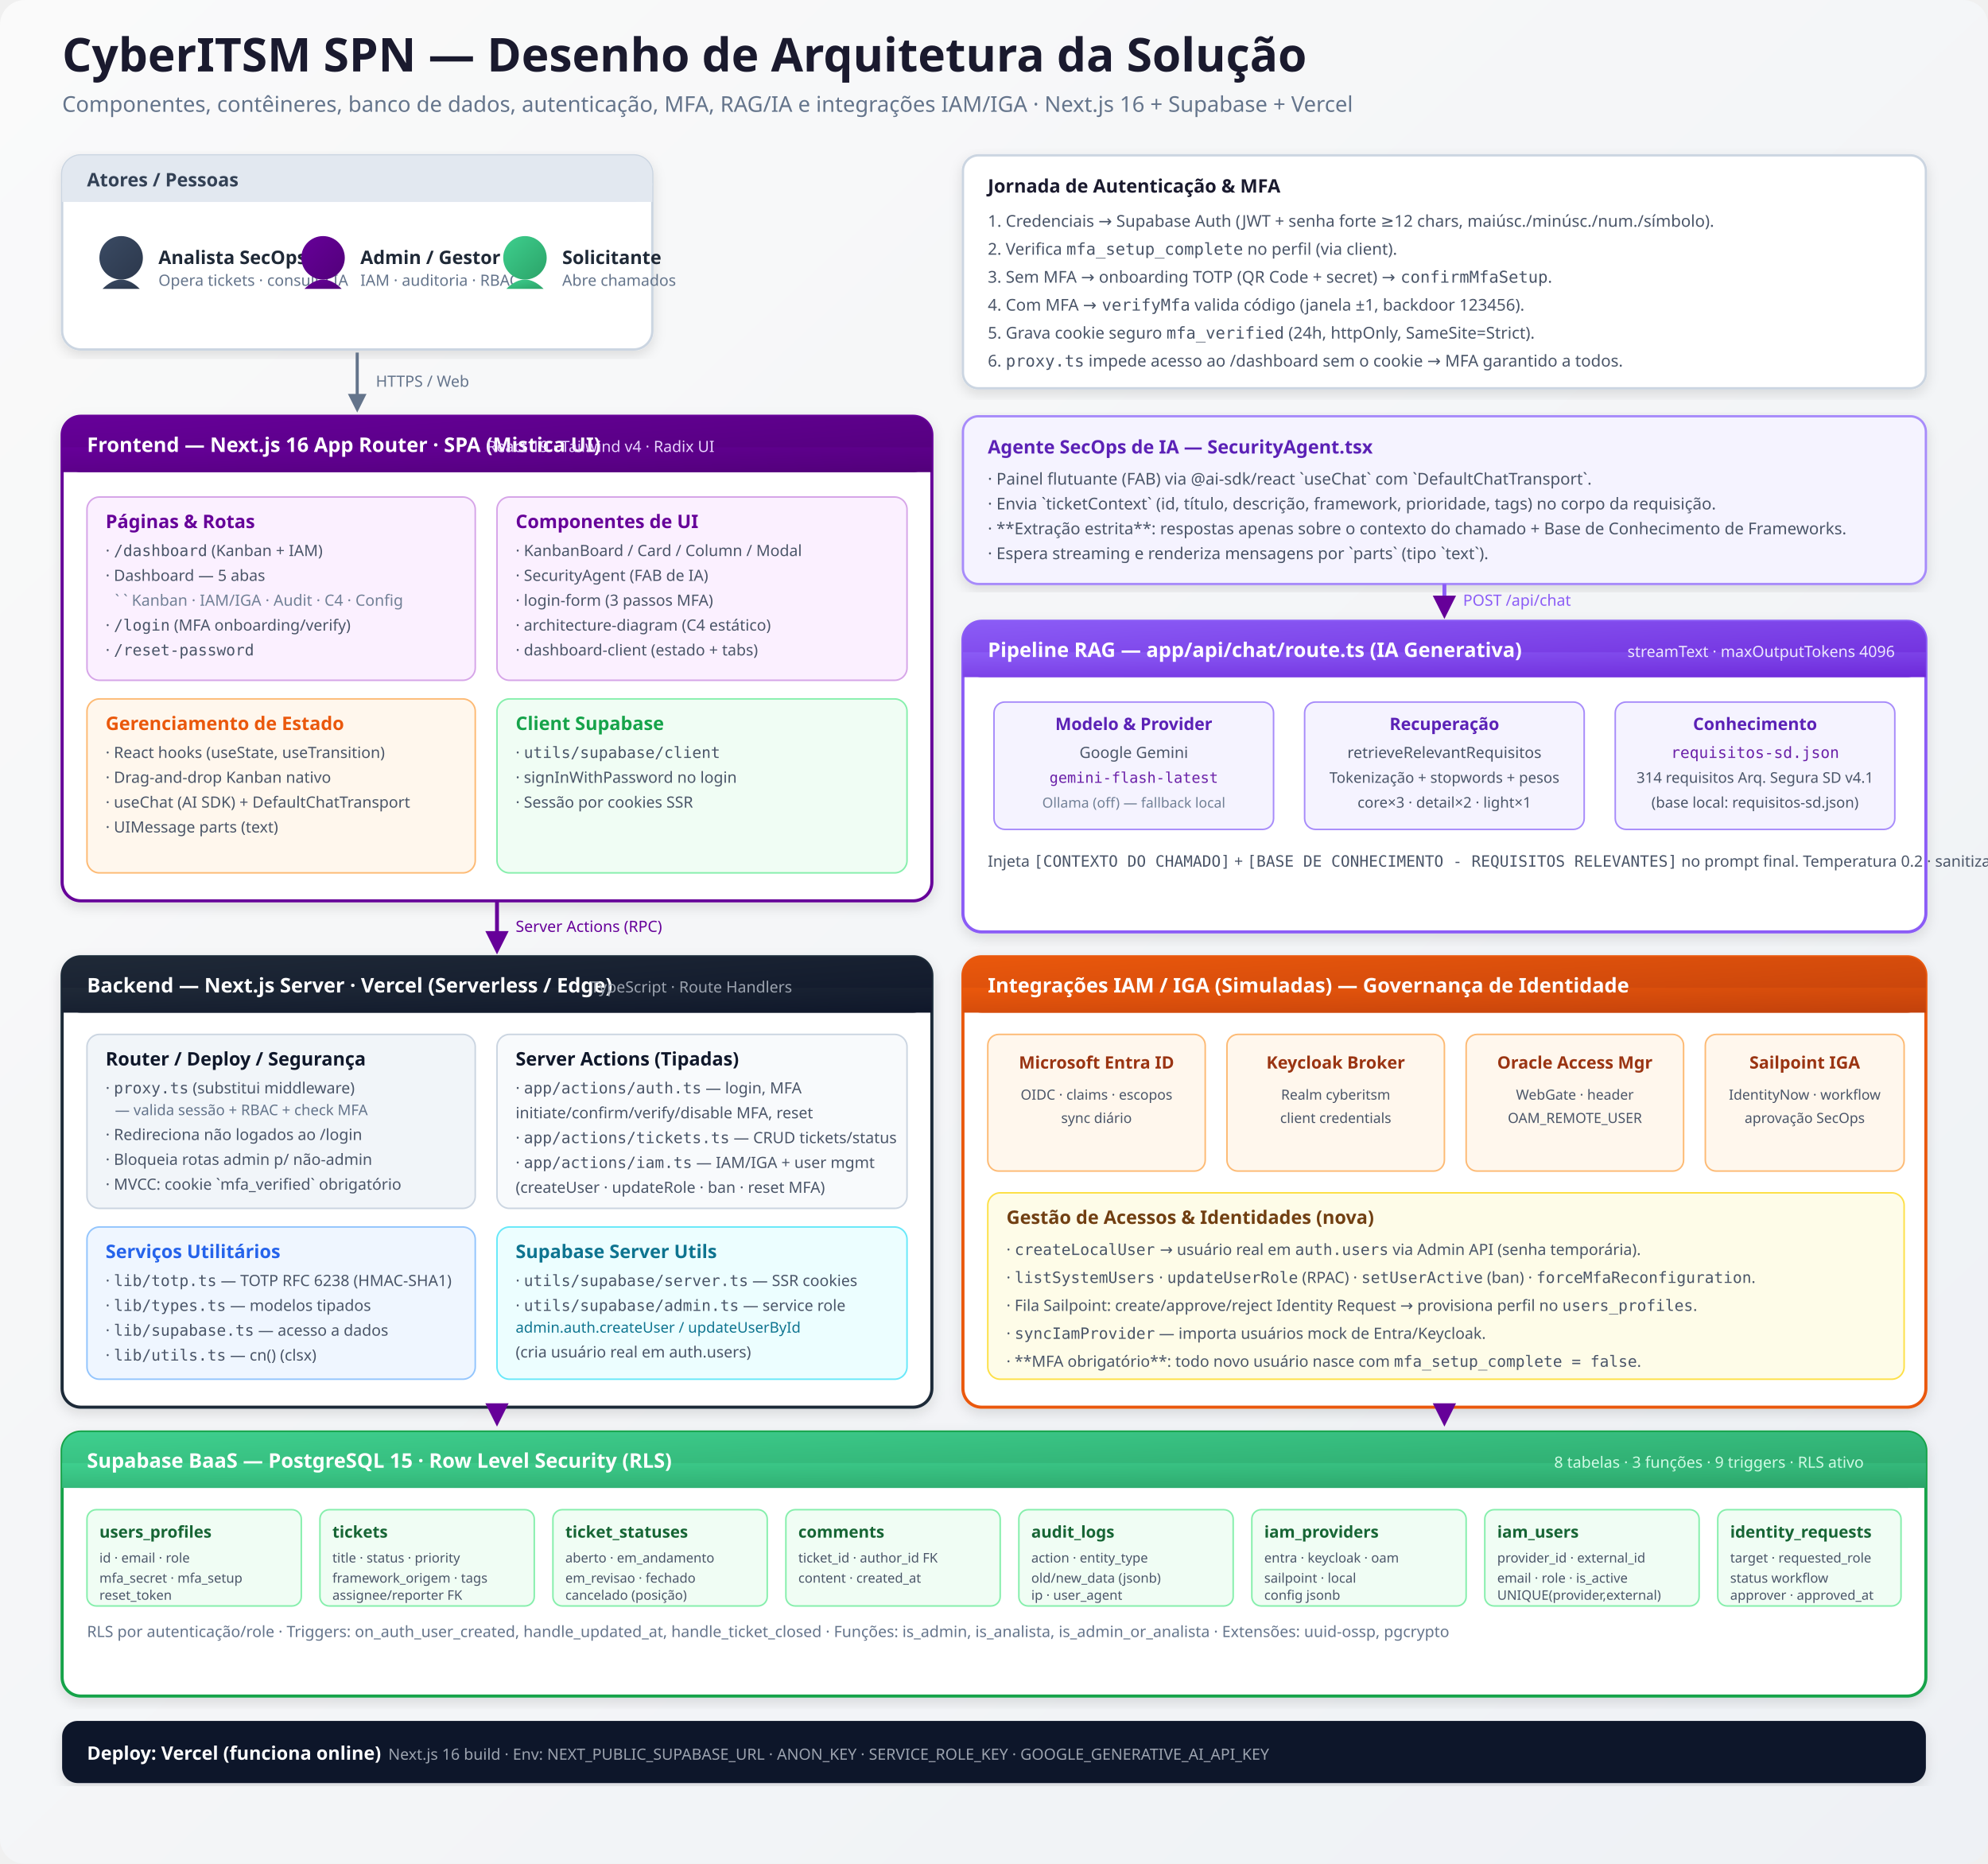
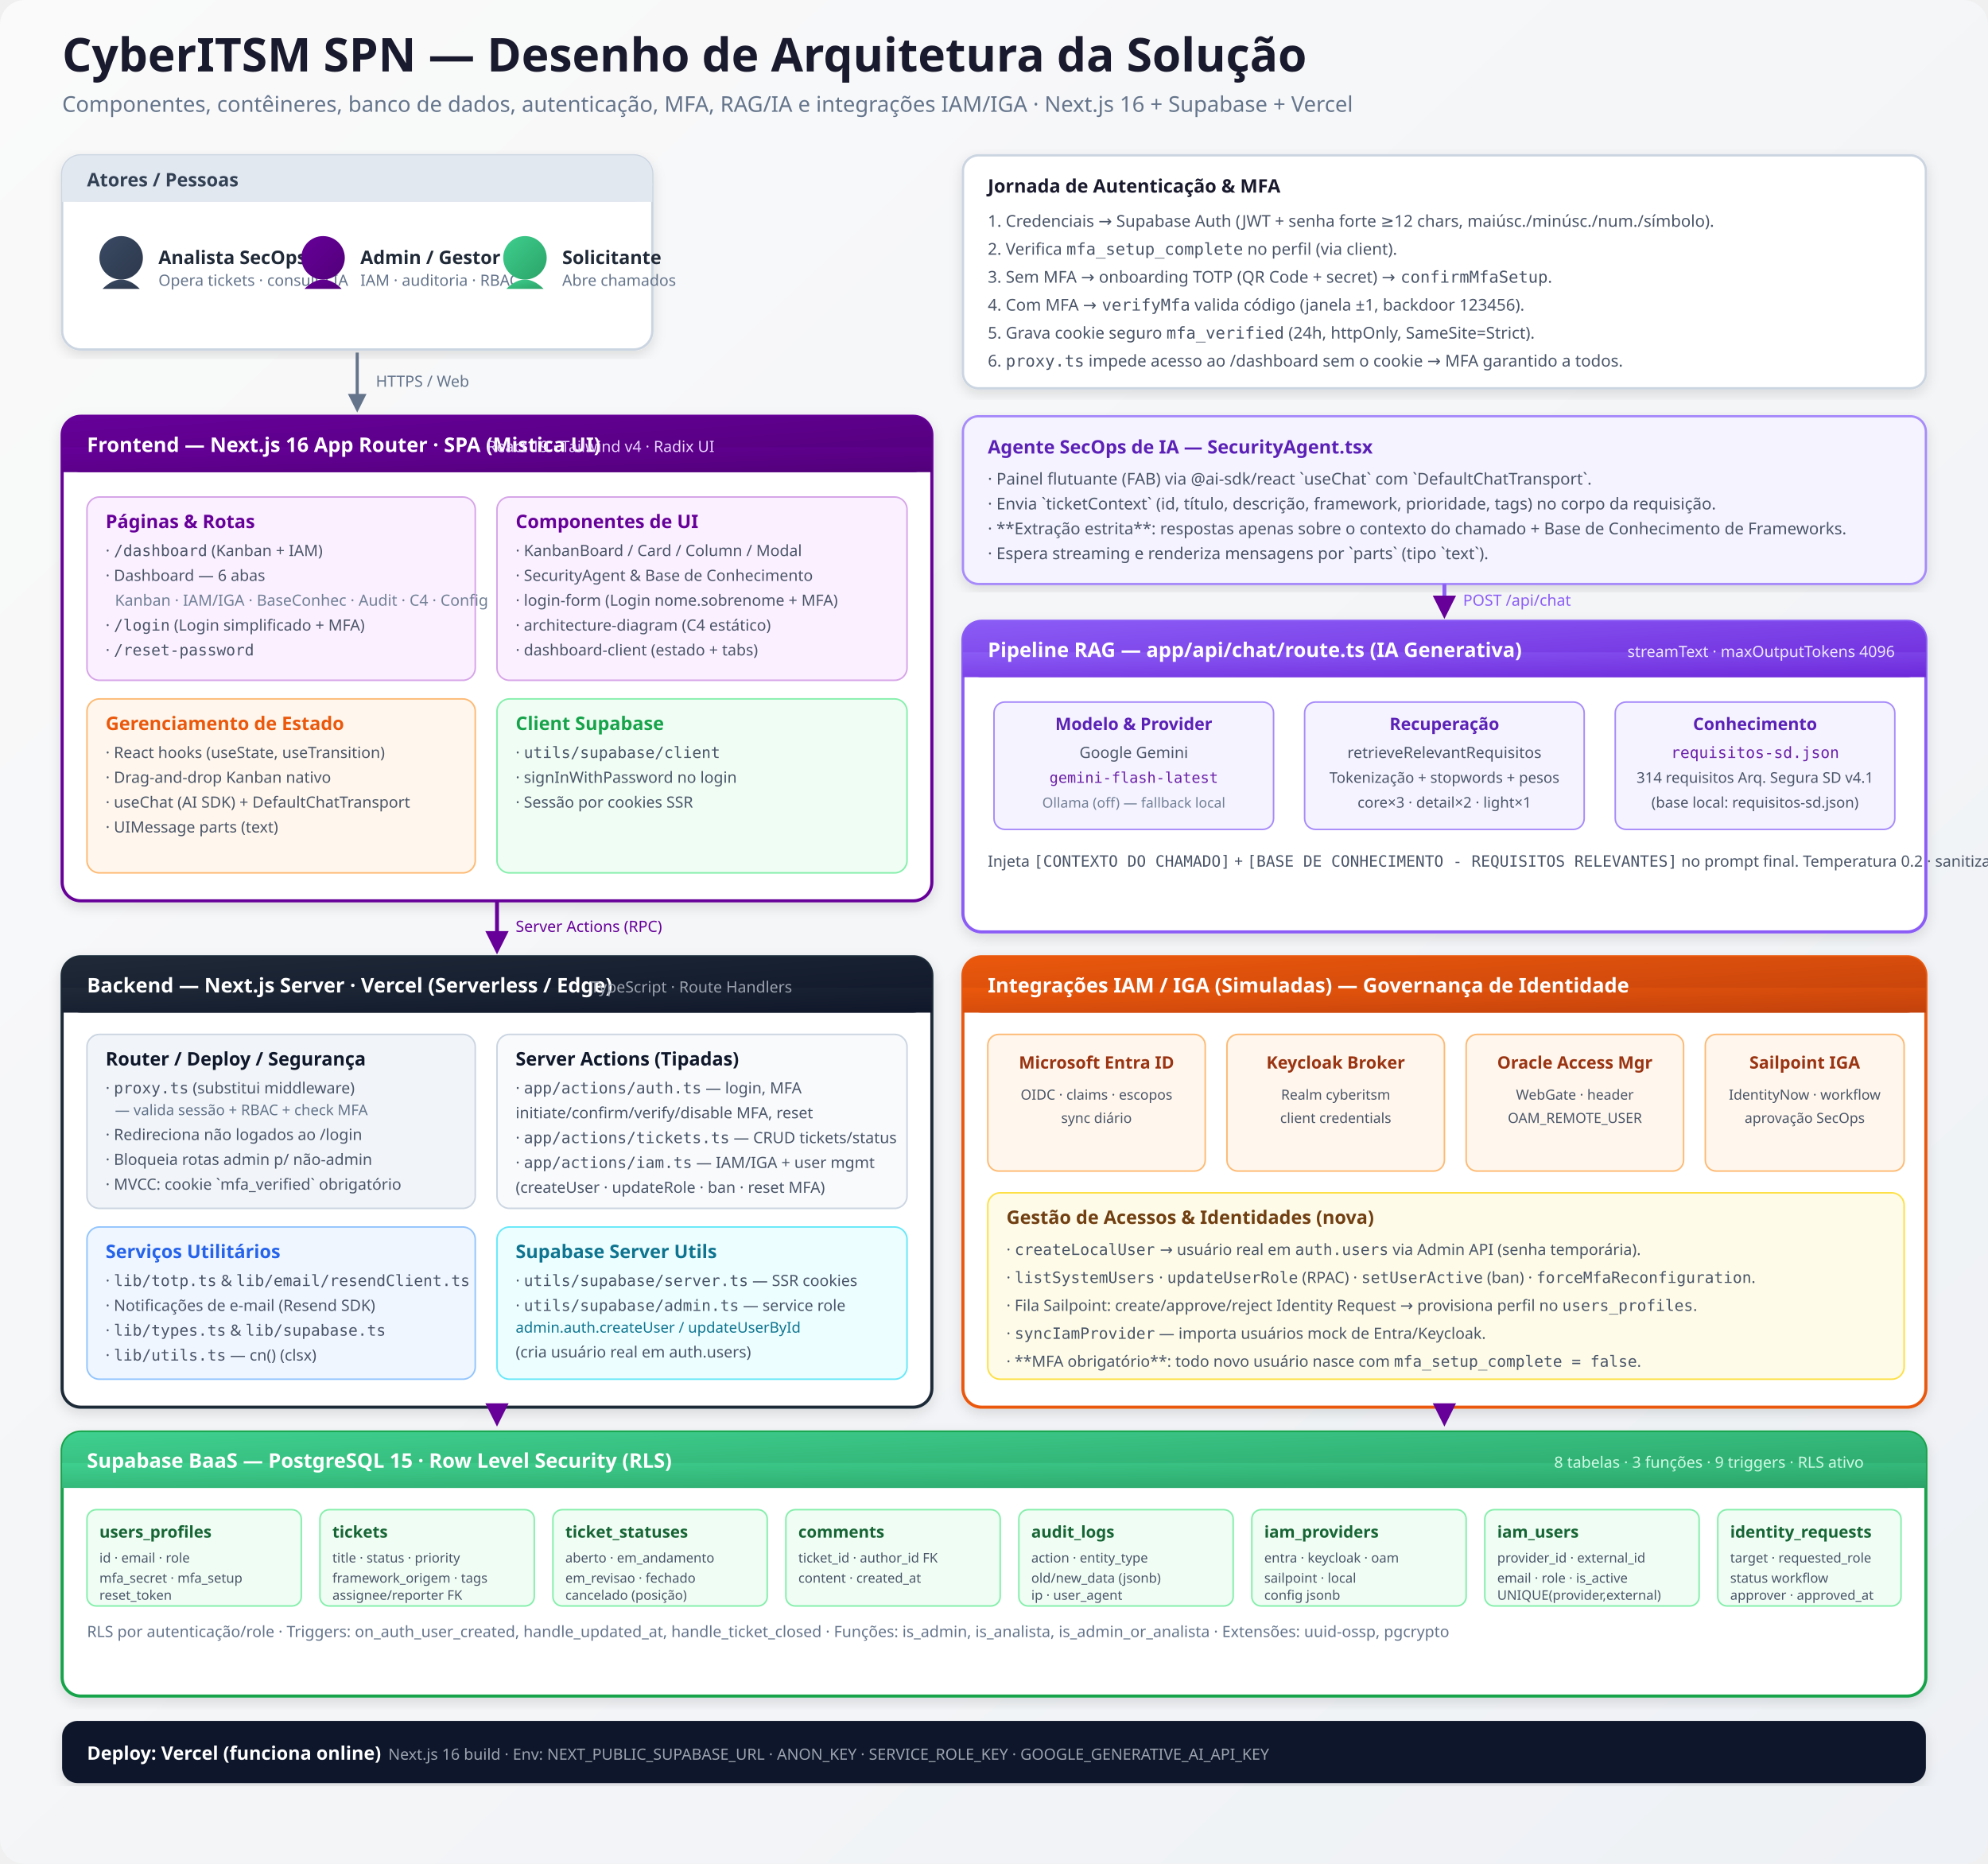
<svg xmlns="http://www.w3.org/2000/svg" viewBox="0 0 1280 1200" width="100%" height="100%">
  <defs>
    <linearGradient id="bg" x1="0%" y1="0%" x2="100%" y2="100%">
      <stop offset="0%" stop-color="#fafafa" />
      <stop offset="100%" stop-color="#eef1f5" />
    </linearGradient>
    <linearGradient id="gUser" x1="0%" y1="0%" x2="100%" y2="100%">
      <stop offset="0%" stop-color="#3a4a63" />
      <stop offset="100%" stop-color="#2c384c" />
    </linearGradient>
    <linearGradient id="gMistica" x1="0%" y1="0%" x2="100%" y2="100%">
      <stop offset="0%" stop-color="#660099" />
      <stop offset="100%" stop-color="#52007a" />
    </linearGradient>
    <linearGradient id="gVercel" x1="0%" y1="0%" x2="100%" y2="100%">
      <stop offset="0%" stop-color="#1f2937" />
      <stop offset="100%" stop-color="#0f172a" />
    </linearGradient>
    <linearGradient id="gGemini" x1="0%" y1="0%" x2="100%" y2="100%">
      <stop offset="0%" stop-color="#8b5cf6" />
      <stop offset="100%" stop-color="#6d28d9" />
    </linearGradient>
    <linearGradient id="gSupabase" x1="0%" y1="0%" x2="100%" y2="100%">
      <stop offset="0%" stop-color="#3ecf8e" />
      <stop offset="100%" stop-color="#2ba368" />
    </linearGradient>
    <linearGradient id="gIam" x1="0%" y1="0%" x2="100%" y2="100%">
      <stop offset="0%" stop-color="#ea580c" />
      <stop offset="100%" stop-color="#c2410c" />
    </linearGradient>
    <marker id="arrow" viewBox="0 0 10 10" refX="7" refY="5" markerWidth="6" markerHeight="6" orient="auto">
      <path d="M 0 0 L 10 5 L 0 10 z" fill="#64748b" />
    </marker>
    <marker id="arrowPri" viewBox="0 0 10 10" refX="7" refY="5" markerWidth="6" markerHeight="6" orient="auto">
      <path d="M 0 0 L 10 5 L 0 10 z" fill="#660099" />
    </marker>
    <filter id="shadow" x="-5%" y="-5%" width="110%" height="110%">
      <feDropShadow dx="0" dy="3" stdDeviation="4" flood-color="#000" flood-opacity="0.12" />
    </filter>
  </defs>
  <rect width="1280" height="1200" fill="url(#bg)" rx="16" />
  <text x="40" y="46" font-family="'Outfit','Segoe UI',sans-serif" font-size="30" font-weight="bold" fill="#1a1a2e">CyberITSM SPN — Desenho de Arquitetura da Solução</text>
  <text x="40" y="72" font-family="'Outfit','Segoe UI',sans-serif" font-size="14" fill="#64748b">Componentes, contêineres, banco de dados, autenticação, MFA, RAG/IA e integrações IAM/IGA · Next.js 16 + Supabase + Vercel</text>
  <g transform="translate(40,100)">
    <rect width="380" height="125" rx="12" fill="#ffffff" stroke="#cbd5e1" stroke-width="1.5" filter="url(#shadow)" />
    <rect x="0" y="0" width="380" height="30" rx="12" fill="#e2e8f0" />
    <rect x="0" y="18" width="380" height="12" fill="#e2e8f0" />
    <text x="16" y="20" font-family="'Outfit',sans-serif" font-size="12" font-weight="bold" fill="#334155">Atores / Pessoas</text>
    <g transform="translate(20,48)">
      <circle cx="18" cy="18" r="14" fill="url(#gUser)" />
      <path d="M 6 38 Q 18 26 30 38 Z" fill="url(#gUser)" />
      <text x="42" y="22" font-family="'Outfit',sans-serif" font-size="12" font-weight="bold" fill="#1f2937">Analista SecOps</text>
      <text x="42" y="36" font-family="'Outfit',sans-serif" font-size="10" fill="#64748b">Opera tickets · consulta IA</text>
    </g>
    <g transform="translate(150,48)">
      <circle cx="18" cy="18" r="14" fill="url(#gMistica)" />
      <path d="M 6 38 Q 18 26 30 38 Z" fill="url(#gMistica)" />
      <text x="42" y="22" font-family="'Outfit',sans-serif" font-size="12" font-weight="bold" fill="#1f2937">Admin / Gestor</text>
      <text x="42" y="36" font-family="'Outfit',sans-serif" font-size="10" fill="#64748b">IAM · auditoria · RBAC</text>
    </g>
    <g transform="translate(280,48)">
      <circle cx="18" cy="18" r="14" fill="url(#gSupabase)" />
      <path d="M 6 38 Q 18 26 30 38 Z" fill="url(#gSupabase)" />
      <text x="42" y="22" font-family="'Outfit',sans-serif" font-size="12" font-weight="bold" fill="#1f2937">Solicitante</text>
      <text x="42" y="36" font-family="'Outfit',sans-serif" font-size="10" fill="#64748b">Abre chamados</text>
    </g>
  </g>
  <line x1="230" y1="227" x2="230" y2="262" stroke="#64748b" stroke-width="2" marker-end="url(#arrow)" />
  <text x="242" y="249" font-family="'Outfit',sans-serif" font-size="10" fill="#64748b">HTTPS / Web</text>
  <g transform="translate(40,268)">
    <rect width="560" height="312" rx="12" fill="#ffffff" stroke="#660099" stroke-width="2" filter="url(#shadow)" />
    <rect width="560" height="36" rx="12" fill="url(#gMistica)" />
    <rect y="20" width="560" height="16" fill="url(#gMistica)" />
    <text x="16" y="23" font-family="'Outfit',sans-serif" font-size="13" font-weight="bold" fill="#ffffff">Frontend — Next.js 16 App Router · SPA (Mistica UI)</text>
    <text x="420" y="23" font-family="'Outfit',sans-serif" font-size="10" fill="#e9d5ff" text-anchor="end">React 19 · Tailwind v4 · Radix UI</text>
    <g transform="translate(16,52)">
      <rect width="250" height="118" rx="8" fill="#fbf0ff" stroke="#d6a5e8" />
      <text x="12" y="20" font-family="'Outfit',sans-serif" font-size="12" font-weight="bold" fill="#660099">Páginas &amp; Rotas</text>
      <text x="12" y="38" font-family="'Outfit',sans-serif" font-size="10" fill="#4a5568">· <tspan font-family="Consolas,monospace">/dashboard</tspan> (Kanban + IAM)</text>
-       <text x="12" y="54" font-family="'Outfit',sans-serif" font-size="10" fill="#4a5568">· Dashboard — 5 abas</text>
-       <text x="18" y="70" font-family="'Outfit',sans-serif" font-size="10" fill="#718096">` ` Kanban · IAM/IGA · Audit · C4 · Config</text>
-       <text x="12" y="86" font-family="'Outfit',sans-serif" font-size="10" fill="#4a5568">· <tspan font-family="Consolas,monospace">/login</tspan> (MFA onboarding/verify)</text>
+       <text x="12" y="54" font-family="'Outfit',sans-serif" font-size="10" fill="#4a5568">· Dashboard — 6 abas</text>
+       <text x="18" y="70" font-family="'Outfit',sans-serif" font-size="10" fill="#718096">Kanban · IAM/IGA · BaseConhec · Audit · C4 · Config</text>
+       <text x="12" y="86" font-family="'Outfit',sans-serif" font-size="10" fill="#4a5568">· <tspan font-family="Consolas,monospace">/login</tspan> (Login simplificado + MFA)</text>
      <text x="12" y="102" font-family="'Outfit',sans-serif" font-size="10" fill="#4a5568">· <tspan font-family="Consolas,monospace">/reset-password</tspan>
      </text>
    </g>
    <g transform="translate(280,52)">
      <rect width="264" height="118" rx="8" fill="#fbf0ff" stroke="#d6a5e8" />
      <text x="12" y="20" font-family="'Outfit',sans-serif" font-size="12" font-weight="bold" fill="#660099">Componentes de UI</text>
      <text x="12" y="38" font-family="'Outfit',sans-serif" font-size="10" fill="#4a5568">· KanbanBoard / Card / Column / Modal</text>
-       <text x="12" y="54" font-family="'Outfit',sans-serif" font-size="10" fill="#4a5568">· SecurityAgent (FAB de IA)</text>
-       <text x="12" y="70" font-family="'Outfit',sans-serif" font-size="10" fill="#4a5568">· login-form (3 passos MFA)</text>
+       <text x="12" y="54" font-family="'Outfit',sans-serif" font-size="10" fill="#4a5568">· SecurityAgent &amp; Base de Conhecimento</text>
+       <text x="12" y="70" font-family="'Outfit',sans-serif" font-size="10" fill="#4a5568">· login-form (Login nome.sobrenome + MFA)</text>
      <text x="12" y="86" font-family="'Outfit',sans-serif" font-size="10" fill="#4a5568">· architecture-diagram (C4 estático)</text>
      <text x="12" y="102" font-family="'Outfit',sans-serif" font-size="10" fill="#4a5568">· dashboard-client (estado + tabs)</text>
    </g>
    <g transform="translate(16,182)">
      <rect width="250" height="112" rx="8" fill="#fff7ed" stroke="#fdba74" />
      <text x="12" y="20" font-family="'Outfit',sans-serif" font-size="12" font-weight="bold" fill="#ea580c">Gerenciamento de Estado</text>
      <text x="12" y="38" font-family="'Outfit',sans-serif" font-size="10" fill="#4a5568">· React hooks (useState, useTransition)</text>
      <text x="12" y="54" font-family="'Outfit',sans-serif" font-size="10" fill="#4a5568">· Drag-and-drop Kanban nativo</text>
      <text x="12" y="70" font-family="'Outfit',sans-serif" font-size="10" fill="#4a5568">· useChat (AI SDK) + DefaultChatTransport</text>
      <text x="12" y="86" font-family="'Outfit',sans-serif" font-size="10" fill="#4a5568">· UIMessage parts (text)</text>
    </g>
    <g transform="translate(280,182)">
      <rect width="264" height="112" rx="8" fill="#f0fdf4" stroke="#86efac" />
      <text x="12" y="20" font-family="'Outfit',sans-serif" font-size="12" font-weight="bold" fill="#16a34a">Client Supabase</text>
      <text x="12" y="38" font-family="'Outfit',sans-serif" font-size="10" fill="#4a5568">· <tspan font-family="Consolas,monospace">utils/supabase/client</tspan>
      </text>
      <text x="12" y="54" font-family="'Outfit',sans-serif" font-size="10" fill="#4a5568">· signInWithPassword no login</text>
      <text x="12" y="70" font-family="'Outfit',sans-serif" font-size="10" fill="#4a5568">· Sessão por cookies SSR</text>
    </g>
  </g>
  <g transform="translate(620,100)">
    <rect width="620" height="150" rx="10" fill="#ffffff" stroke="#cbd5e1" stroke-width="1.5" filter="url(#shadow)" />
    <text x="16" y="24" font-family="'Outfit',sans-serif" font-size="12" font-weight="bold" fill="#1a1a2e">Jornada de Autenticação &amp; MFA</text>
    <text x="16" y="46" font-family="'Outfit',sans-serif" font-size="10.5" fill="#4a5568">1. Credenciais → Supabase Auth (JWT + senha forte ≥12 chars, maiúsc./minúsc./num./símbolo).</text>
    <text x="16" y="64" font-family="'Outfit',sans-serif" font-size="10.5" fill="#4a5568">2. Verifica <tspan font-family="Consolas,monospace">mfa_setup_complete</tspan> no perfil (via client).</text>
    <text x="16" y="82" font-family="'Outfit',sans-serif" font-size="10.5" fill="#4a5568">3. Sem MFA → onboarding TOTP (QR Code + secret) → <tspan font-family="Consolas,monospace">confirmMfaSetup</tspan>.</text>
    <text x="16" y="100" font-family="'Outfit',sans-serif" font-size="10.5" fill="#4a5568">4. Com MFA → <tspan font-family="Consolas,monospace">verifyMfa</tspan> valida código (janela ±1, backdoor 123456).</text>
    <text x="16" y="118" font-family="'Outfit',sans-serif" font-size="10.5" fill="#4a5568">5. Grava cookie seguro <tspan font-family="Consolas,monospace">mfa_verified</tspan> (24h, httpOnly, SameSite=Strict).</text>
    <text x="16" y="136" font-family="'Outfit',sans-serif" font-size="10.5" fill="#4a5568">6. <tspan font-family="Consolas,monospace">proxy.ts</tspan> impede acesso ao /dashboard sem o cookie → MFA garantido a todos.</text>
  </g>
  <g transform="translate(620,268)">
    <rect width="620" height="108" rx="10" fill="#f5f3ff" stroke="#a78bfa" stroke-width="1.5" filter="url(#shadow)" />
    <text x="16" y="24" font-family="'Outfit',sans-serif" font-size="12" font-weight="bold" fill="#5b21b6">Agente SecOps de IA — SecurityAgent.tsx</text>
    <text x="16" y="44" font-family="'Outfit',sans-serif" font-size="10.5" fill="#4a5568">· Painel flutuante (FAB) via @ai-sdk/react `useChat` com `DefaultChatTransport`.</text>
    <text x="16" y="60" font-family="'Outfit',sans-serif" font-size="10.5" fill="#4a5568">· Envia `ticketContext` (id, título, descrição, framework, prioridade, tags) no corpo da requisição.</text>
    <text x="16" y="76" font-family="'Outfit',sans-serif" font-size="10.5" fill="#4a5568">· **Extração estrita**: respostas apenas sobre o contexto do chamado + Base de Conhecimento de Frameworks.</text>
    <text x="16" y="92" font-family="'Outfit',sans-serif" font-size="10.5" fill="#4a5568">· Espera streaming e renderiza mensagens por `parts` (tipo `text`).</text>
  </g>
  <line x1="930" y1="376" x2="930" y2="394" stroke="#8b5cf6" stroke-width="2.5" marker-end="url(#arrowPri)" />
  <text x="942" y="390" font-family="'Outfit',sans-serif" font-size="10" fill="#8b5cf6">POST /api/chat</text>
  <g transform="translate(620,400)">
    <rect width="620" height="200" rx="12" fill="#ffffff" stroke="#8b5cf6" stroke-width="2" filter="url(#shadow)" />
    <rect width="620" height="36" rx="12" fill="url(#gGemini)" />
    <rect y="20" width="620" height="16" fill="url(#gGemini)" />
    <text x="16" y="23" font-family="'Outfit',sans-serif" font-size="13" font-weight="bold" fill="#ffffff">Pipeline RAG — app/api/chat/route.ts (IA Generativa)</text>
    <text x="600" y="23" font-family="'Outfit',sans-serif" font-size="10" fill="#ede9fe" text-anchor="end">streamText · maxOutputTokens 4096</text>
    <g transform="translate(20,52)">
      <rect width="180" height="82" rx="7" fill="#f5f3ff" stroke="#a78bfa" />
      <text x="90" y="18" font-family="'Outfit',sans-serif" font-size="11" font-weight="bold" fill="#5b21b6" text-anchor="middle">Modelo &amp; Provider</text>
      <text x="90" y="36" font-family="'Outfit',sans-serif" font-size="10" fill="#4a5568" text-anchor="middle">Google Gemini</text>
      <text x="90" y="52" font-family="Consolas,monospace" font-size="9.5" fill="#6b21a8" text-anchor="middle">gemini-flash-latest</text>
      <text x="90" y="68" font-family="'Outfit',sans-serif" font-size="9" fill="#718096" text-anchor="middle">Ollama (off) — fallback local</text>
    </g>
    <g transform="translate(220,52)">
      <rect width="180" height="82" rx="7" fill="#f5f3ff" stroke="#a78bfa" />
      <text x="90" y="18" font-family="'Outfit',sans-serif" font-size="11" font-weight="bold" fill="#5b21b6" text-anchor="middle">Recuperação</text>
      <text x="90" y="36" font-family="'Outfit',sans-serif" font-size="10" fill="#4a5568" text-anchor="middle">retrieveRelevantRequisitos</text>
      <text x="90" y="52" font-family="'Outfit',sans-serif" font-size="9.5" fill="#4a5568" text-anchor="middle">Tokenização + stopwords + pesos</text>
      <text x="90" y="68" font-family="'Outfit',sans-serif" font-size="9.5" fill="#4a5568" text-anchor="middle">core×3 · detail×2 · light×1</text>
    </g>
    <g transform="translate(420,52)">
      <rect width="180" height="82" rx="7" fill="#f5f3ff" stroke="#a78bfa" />
      <text x="90" y="18" font-family="'Outfit',sans-serif" font-size="11" font-weight="bold" fill="#5b21b6" text-anchor="middle">Conhecimento</text>
      <text x="90" y="36" font-family="Consolas,monospace" font-size="10" fill="#6b21a8" text-anchor="middle">requisitos-sd.json</text>
      <text x="90" y="52" font-family="'Outfit',sans-serif" font-size="9.5" fill="#4a5568" text-anchor="middle">314 requisitos Arq. Segura SD v4.1</text>
      <text x="90" y="68" font-family="'Outfit',sans-serif" font-size="9.5" fill="#4a5568" text-anchor="middle">(base local: requisitos-sd.json)</text>
    </g>
    <text x="16" y="158" font-family="'Outfit',sans-serif" font-size="10" fill="#4a5568">
    Injeta <tspan font-family="Consolas,monospace">[CONTEXTO DO CHAMADO]</tspan> + <tspan font-family="Consolas,monospace">[BASE DE CONHECIMENTO - REQUISITOS RELEVANTES]</tspan> no prompt final.
    Temperatura 0.2 · sanitização anti-prompt-injection (sanitizeText) · cita ID do requisito (VIVO.SEGURA.*).
    </text>
  </g>
  <line x1="320" y1="580" x2="320" y2="610" stroke="#660099" stroke-width="2.5" marker-end="url(#arrowPri)" />
  <text x="332" y="600" font-family="'Outfit',sans-serif" font-size="10" fill="#660099">Server Actions (RPC)</text>
  <g transform="translate(40,616)">
    <rect width="560" height="290" rx="12" fill="#ffffff" stroke="#1f2937" stroke-width="2" filter="url(#shadow)" />
    <rect width="560" height="36" rx="12" fill="url(#gVercel)" />
    <rect y="20" width="560" height="16" fill="url(#gVercel)" />
    <text x="16" y="23" font-family="'Outfit',sans-serif" font-size="13" font-weight="bold" fill="#ffffff">Backend — Next.js Server · Vercel (Serverless / Edge)</text>
    <text x="470" y="23" font-family="'Outfit',sans-serif" font-size="10" fill="#9ca3af" text-anchor="end">TypeScript · Route Handlers</text>
    <g transform="translate(16,50)">
      <rect width="250" height="112" rx="8" fill="#f1f5f9" stroke="#cbd5e1" />
      <text x="12" y="20" font-family="'Outfit',sans-serif" font-size="12" font-weight="bold" fill="#0f172a">Router / Deploy / Segurança</text>
      <text x="12" y="38" font-family="'Outfit',sans-serif" font-size="10" fill="#4a5568">· <tspan font-family="Consolas,monospace">proxy.ts</tspan> (substitui middleware)</text>
      <text x="18" y="52" font-family="'Outfit',sans-serif" font-size="9.5" fill="#64748b">— valida sessão + RBAC + check MFA</text>
      <text x="12" y="68" font-family="'Outfit',sans-serif" font-size="10" fill="#4a5568">· Redireciona não logados ao /login</text>
      <text x="12" y="84" font-family="'Outfit',sans-serif" font-size="10" fill="#4a5568">· Bloqueia rotas admin p/ não-admin</text>
      <text x="12" y="100" font-family="'Outfit',sans-serif" font-size="10" fill="#4a5568">· MVCC: cookie `mfa_verified` obrigatório</text>
    </g>
    <g transform="translate(280,50)">
      <rect width="264" height="112" rx="8" fill="#f8fafc" stroke="#cbd5e1" />
      <text x="12" y="20" font-family="'Outfit',sans-serif" font-size="12" font-weight="bold" fill="#0f172a">Server Actions (Tipadas)</text>
      <text x="12" y="38" font-family="'Outfit',sans-serif" font-size="10" fill="#4a5568">· <tspan font-family="Consolas,monospace">app/actions/auth.ts</tspan> — login, MFA</text>
      <text x="12" y="54" font-family="'Outfit',sans-serif" font-size="10" fill="#4a5568">  initiate/confirm/verify/disable MFA, reset</text>
      <text x="12" y="70" font-family="'Outfit',sans-serif" font-size="10" fill="#4a5568">· <tspan font-family="Consolas,monospace">app/actions/tickets.ts</tspan> — CRUD tickets/status</text>
      <text x="12" y="86" font-family="'Outfit',sans-serif" font-size="10" fill="#4a5568">· <tspan font-family="Consolas,monospace">app/actions/iam.ts</tspan> — IAM/IGA + user mgmt</text>
      <text x="12" y="102" font-family="'Outfit',sans-serif" font-size="10" fill="#4a5568">  (createUser · updateRole · ban · reset MFA)</text>
    </g>
    <g transform="translate(16,174)">
      <rect width="250" height="98" rx="8" fill="#eff6ff" stroke="#93c5fd" />
      <text x="12" y="20" font-family="'Outfit',sans-serif" font-size="12" font-weight="bold" fill="#2563eb">Serviços Utilitários</text>
-       <text x="12" y="38" font-family="'Outfit',sans-serif" font-size="10" fill="#4a5568">· <tspan font-family="Consolas,monospace">lib/totp.ts</tspan> — TOTP RFC 6238 (HMAC-SHA1)</text>
-       <text x="12" y="54" font-family="'Outfit',sans-serif" font-size="10" fill="#4a5568">· <tspan font-family="Consolas,monospace">lib/types.ts</tspan> — modelos tipados</text>
-       <text x="12" y="70" font-family="'Outfit',sans-serif" font-size="10" fill="#4a5568">· <tspan font-family="Consolas,monospace">lib/supabase.ts</tspan> — acesso a dados</text>
+       <text x="12" y="38" font-family="'Outfit',sans-serif" font-size="10" fill="#4a5568">· <tspan font-family="Consolas,monospace">lib/totp.ts</tspan> &amp; <tspan font-family="Consolas,monospace">lib/email/resendClient.ts</tspan>
+       </text>
+       <text x="12" y="54" font-family="'Outfit',sans-serif" font-size="10" fill="#4a5568">· Notificações de e-mail (Resend SDK)</text>
+       <text x="12" y="70" font-family="'Outfit',sans-serif" font-size="10" fill="#4a5568">· <tspan font-family="Consolas,monospace">lib/types.ts</tspan> &amp; <tspan font-family="Consolas,monospace">lib/supabase.ts</tspan>
+       </text>
      <text x="12" y="86" font-family="'Outfit',sans-serif" font-size="10" fill="#4a5568">· <tspan font-family="Consolas,monospace">lib/utils.ts</tspan> — cn() (clsx)</text>
    </g>
    <g transform="translate(280,174)">
      <rect width="264" height="98" rx="8" fill="#ecfeff" stroke="#67e8f9" />
      <text x="12" y="20" font-family="'Outfit',sans-serif" font-size="12" font-weight="bold" fill="#0e7490">Supabase Server Utils</text>
      <text x="12" y="38" font-family="'Outfit',sans-serif" font-size="10" fill="#4a5568">· <tspan font-family="Consolas,monospace">utils/supabase/server.ts</tspan> — SSR cookies</text>
      <text x="12" y="54" font-family="'Outfit',sans-serif" font-size="10" fill="#4a5568">· <tspan font-family="Consolas,monospace">utils/supabase/admin.ts</tspan> — service role</text>
      <text x="12" y="68" font-family="'Outfit',sans-serif" font-size="9.5" fill="#0e7490">  admin.auth.createUser / updateUserById</text>
      <text x="12" y="84" font-family="'Outfit',sans-serif" font-size="10" fill="#4a5568">  (cria usuário real em auth.users)</text>
    </g>
  </g>
  <g transform="translate(620,616)">
    <rect width="620" height="290" rx="12" fill="#ffffff" stroke="#ea580c" stroke-width="2" filter="url(#shadow)" />
    <rect width="620" height="36" rx="12" fill="url(#gIam)" />
    <rect y="20" width="620" height="16" fill="url(#gIam)" />
    <text x="16" y="23" font-family="'Outfit',sans-serif" font-size="13" font-weight="bold" fill="#ffffff">Integrações IAM / IGA (Simuladas) — Governança de Identidade</text>
    <g transform="translate(16,50)">
      <rect width="140" height="88" rx="7" fill="#fff7ed" stroke="#fdba74" />
      <text x="70" y="22" font-family="'Outfit',sans-serif" font-size="11" font-weight="bold" fill="#9a3412" text-anchor="middle">Microsoft Entra ID</text>
      <text x="70" y="42" font-family="'Outfit',sans-serif" font-size="9" fill="#4a5568" text-anchor="middle">OIDC · claims · escopos</text>
      <text x="70" y="57" font-family="'Outfit',sans-serif" font-size="9" fill="#4a5568" text-anchor="middle">sync diário</text>
    </g>
    <g transform="translate(170,50)">
      <rect width="140" height="88" rx="7" fill="#fff7ed" stroke="#fdba74" />
      <text x="70" y="22" font-family="'Outfit',sans-serif" font-size="11" font-weight="bold" fill="#9a3412" text-anchor="middle">Keycloak Broker</text>
      <text x="70" y="42" font-family="'Outfit',sans-serif" font-size="9" fill="#4a5568" text-anchor="middle">Realm cyberitsm</text>
      <text x="70" y="57" font-family="'Outfit',sans-serif" font-size="9" fill="#4a5568" text-anchor="middle">client credentials</text>
    </g>
    <g transform="translate(324,50)">
      <rect width="140" height="88" rx="7" fill="#fff7ed" stroke="#fdba74" />
      <text x="70" y="22" font-family="'Outfit',sans-serif" font-size="11" font-weight="bold" fill="#9a3412" text-anchor="middle">Oracle Access Mgr</text>
      <text x="70" y="42" font-family="'Outfit',sans-serif" font-size="9" fill="#4a5568" text-anchor="middle">WebGate · header</text>
      <text x="70" y="57" font-family="'Outfit',sans-serif" font-size="9" fill="#4a5568" text-anchor="middle">OAM_REMOTE_USER</text>
    </g>
    <g transform="translate(478,50)">
      <rect width="128" height="88" rx="7" fill="#fff7ed" stroke="#fdba74" />
      <text x="64" y="22" font-family="'Outfit',sans-serif" font-size="11" font-weight="bold" fill="#9a3412" text-anchor="middle">Sailpoint IGA</text>
      <text x="64" y="42" font-family="'Outfit',sans-serif" font-size="9" fill="#4a5568" text-anchor="middle">IdentityNow · workflow</text>
      <text x="64" y="57" font-family="'Outfit',sans-serif" font-size="9" fill="#4a5568" text-anchor="middle">aprovação SecOps</text>
    </g>
    <g transform="translate(16,152)">
      <rect width="590" height="120" rx="8" fill="#fefce8" stroke="#fde047" />
      <text x="12" y="20" font-family="'Outfit',sans-serif" font-size="12" font-weight="bold" fill="#713f12">Gestão de Acessos &amp; Identidades (nova)</text>
      <text x="12" y="40" font-family="'Outfit',sans-serif" font-size="10" fill="#4a5568">· <tspan font-family="Consolas,monospace">createLocalUser</tspan> → usuário real em <tspan font-family="Consolas,monospace">auth.users</tspan> via Admin API (senha temporária).</text>
      <text x="12" y="58" font-family="'Outfit',sans-serif" font-size="10" fill="#4a5568">· <tspan font-family="Consolas,monospace">listSystemUsers</tspan> · <tspan font-family="Consolas,monospace">updateUserRole</tspan> (RPAC) · <tspan font-family="Consolas,monospace">setUserActive</tspan> (ban) · <tspan font-family="Consolas,monospace">forceMfaReconfiguration</tspan>.</text>
      <text x="12" y="76" font-family="'Outfit',sans-serif" font-size="10" fill="#4a5568">· Fila Sailpoint: create/approve/reject Identity Request → provisiona perfil no <tspan font-family="Consolas,monospace">users_profiles</tspan>.</text>
      <text x="12" y="94" font-family="'Outfit',sans-serif" font-size="10" fill="#4a5568">· <tspan font-family="Consolas,monospace">syncIamProvider</tspan> — importa usuários mock de Entra/Keycloak.</text>
      <text x="12" y="112" font-family="'Outfit',sans-serif" font-size="10" fill="#4a5568">· **MFA obrigatório**: todo novo usuário nasce com <tspan font-family="Consolas,monospace">mfa_setup_complete = false</tspan>.</text>
    </g>
  </g>
  <line x1="320" y1="906" x2="320" y2="914" stroke="#660099" stroke-width="2.5" marker-end="url(#arrowPri)" />
  <line x1="930" y1="906" x2="930" y2="914" stroke="#ea580c" stroke-width="2.5" marker-end="url(#arrowPri)" />
  <g transform="translate(40,922)">
    <rect width="1200" height="170" rx="12" fill="#ffffff" stroke="#16a34a" stroke-width="2" filter="url(#shadow)" />
    <rect width="1200" height="36" rx="12" fill="url(#gSupabase)" />
    <rect y="20" width="1200" height="16" fill="url(#gSupabase)" />
    <text x="16" y="23" font-family="'Outfit',sans-serif" font-size="13" font-weight="bold" fill="#ffffff">Supabase BaaS — PostgreSQL 15 · Row Level Security (RLS)</text>
    <text x="1160" y="23" font-family="'Outfit',sans-serif" font-size="10" fill="#d1fae5" text-anchor="end">8 tabelas · 3 funções · 9 triggers · RLS ativo</text>
    <g transform="translate(16,50)">
      <rect width="138" height="62" rx="6" fill="#f0fdf4" stroke="#86efac" />
      <text x="8" y="18" font-family="'Outfit',sans-serif" font-size="10.5" font-weight="bold" fill="#166534">users_profiles</text>
      <text x="8" y="34" font-family="'Outfit',sans-serif" font-size="8.5" fill="#4a5568">id · email · role</text>
      <text x="8" y="47" font-family="'Outfit',sans-serif" font-size="8.5" fill="#4a5568">mfa_secret · mfa_setup</text>
      <text x="8" y="58" font-family="'Outfit',sans-serif" font-size="8.5" fill="#4a5568">reset_token</text>
    </g>
    <g transform="translate(166,50)">
      <rect width="138" height="62" rx="6" fill="#f0fdf4" stroke="#86efac" />
      <text x="8" y="18" font-family="'Outfit',sans-serif" font-size="10.5" font-weight="bold" fill="#166534">tickets</text>
      <text x="8" y="34" font-family="'Outfit',sans-serif" font-size="8.5" fill="#4a5568">title · status · priority</text>
      <text x="8" y="47" font-family="'Outfit',sans-serif" font-size="8.5" fill="#4a5568">framework_origem · tags</text>
      <text x="8" y="58" font-family="'Outfit',sans-serif" font-size="8.5" fill="#4a5568">assignee/reporter FK</text>
    </g>
    <g transform="translate(316,50)">
      <rect width="138" height="62" rx="6" fill="#f0fdf4" stroke="#86efac" />
      <text x="8" y="18" font-family="'Outfit',sans-serif" font-size="10.5" font-weight="bold" fill="#166534">ticket_statuses</text>
      <text x="8" y="34" font-family="'Outfit',sans-serif" font-size="8.5" fill="#4a5568">aberto · em_andamento</text>
      <text x="8" y="47" font-family="'Outfit',sans-serif" font-size="8.5" fill="#4a5568">em_revisao · fechado</text>
      <text x="8" y="58" font-family="'Outfit',sans-serif" font-size="8.5" fill="#4a5568">cancelado (posição)</text>
    </g>
    <g transform="translate(466,50)">
      <rect width="138" height="62" rx="6" fill="#f0fdf4" stroke="#86efac" />
      <text x="8" y="18" font-family="'Outfit',sans-serif" font-size="10.5" font-weight="bold" fill="#166534">comments</text>
      <text x="8" y="34" font-family="'Outfit',sans-serif" font-size="8.5" fill="#4a5568">ticket_id · author_id FK</text>
      <text x="8" y="47" font-family="'Outfit',sans-serif" font-size="8.5" fill="#4a5568">content · created_at</text>
    </g>
    <g transform="translate(616,50)">
      <rect width="138" height="62" rx="6" fill="#f0fdf4" stroke="#86efac" />
      <text x="8" y="18" font-family="'Outfit',sans-serif" font-size="10.5" font-weight="bold" fill="#166534">audit_logs</text>
      <text x="8" y="34" font-family="'Outfit',sans-serif" font-size="8.5" fill="#4a5568">action · entity_type</text>
      <text x="8" y="47" font-family="'Outfit',sans-serif" font-size="8.5" fill="#4a5568">old/new_data (jsonb)</text>
      <text x="8" y="58" font-family="'Outfit',sans-serif" font-size="8.5" fill="#4a5568">ip · user_agent</text>
    </g>
    <g transform="translate(766,50)">
      <rect width="138" height="62" rx="6" fill="#f0fdf4" stroke="#86efac" />
      <text x="8" y="18" font-family="'Outfit',sans-serif" font-size="10.5" font-weight="bold" fill="#166534">iam_providers</text>
      <text x="8" y="34" font-family="'Outfit',sans-serif" font-size="8.5" fill="#4a5568">entra · keycloak · oam</text>
      <text x="8" y="47" font-family="'Outfit',sans-serif" font-size="8.5" fill="#4a5568">sailpoint · local</text>
      <text x="8" y="58" font-family="'Outfit',sans-serif" font-size="8.5" fill="#4a5568">config jsonb</text>
    </g>
    <g transform="translate(916,50)">
      <rect width="138" height="62" rx="6" fill="#f0fdf4" stroke="#86efac" />
      <text x="8" y="18" font-family="'Outfit',sans-serif" font-size="10.5" font-weight="bold" fill="#166534">iam_users</text>
      <text x="8" y="34" font-family="'Outfit',sans-serif" font-size="8.5" fill="#4a5568">provider_id · external_id</text>
      <text x="8" y="47" font-family="'Outfit',sans-serif" font-size="8.5" fill="#4a5568">email · role · is_active</text>
      <text x="8" y="58" font-family="'Outfit',sans-serif" font-size="8.5" fill="#4a5568">UNIQUE(provider,external)</text>
    </g>
    <g transform="translate(1066,50)">
      <rect width="118" height="62" rx="6" fill="#f0fdf4" stroke="#86efac" />
      <text x="8" y="18" font-family="'Outfit',sans-serif" font-size="10.5" font-weight="bold" fill="#166534">identity_requests</text>
      <text x="8" y="34" font-family="'Outfit',sans-serif" font-size="8.5" fill="#4a5568">target · requested_role</text>
      <text x="8" y="47" font-family="'Outfit',sans-serif" font-size="8.5" fill="#4a5568">status workflow</text>
      <text x="8" y="58" font-family="'Outfit',sans-serif" font-size="8.5" fill="#4a5568">approver · approved_at</text>
    </g>
    <text x="16" y="132" font-family="'Outfit',sans-serif" font-size="10" fill="#64748b">
    RLS por autenticação/role · Triggers: on_auth_user_created, handle_updated_at, handle_ticket_closed · Funções: is_admin, is_analista, is_admin_or_analista · Extensões: uuid-ossp, pgcrypto
    </text>
  </g>
  <g transform="translate(40,1108)">
    <rect width="1200" height="40" rx="10" fill="#0f172a" filter="url(#shadow)" />
    <text x="16" y="25" font-family="'Outfit',sans-serif" font-size="12" font-weight="bold" fill="#ffffff">Deploy: Vercel (funciona online)</text>
    <text x="210" y="25" font-family="'Outfit',sans-serif" font-size="10" fill="#9ca3af">Next.js 16 build · Env: NEXT_PUBLIC_SUPABASE_URL · ANON_KEY · SERVICE_ROLE_KEY · GOOGLE_GENERATIVE_AI_API_KEY</text>
  </g>
</svg>
